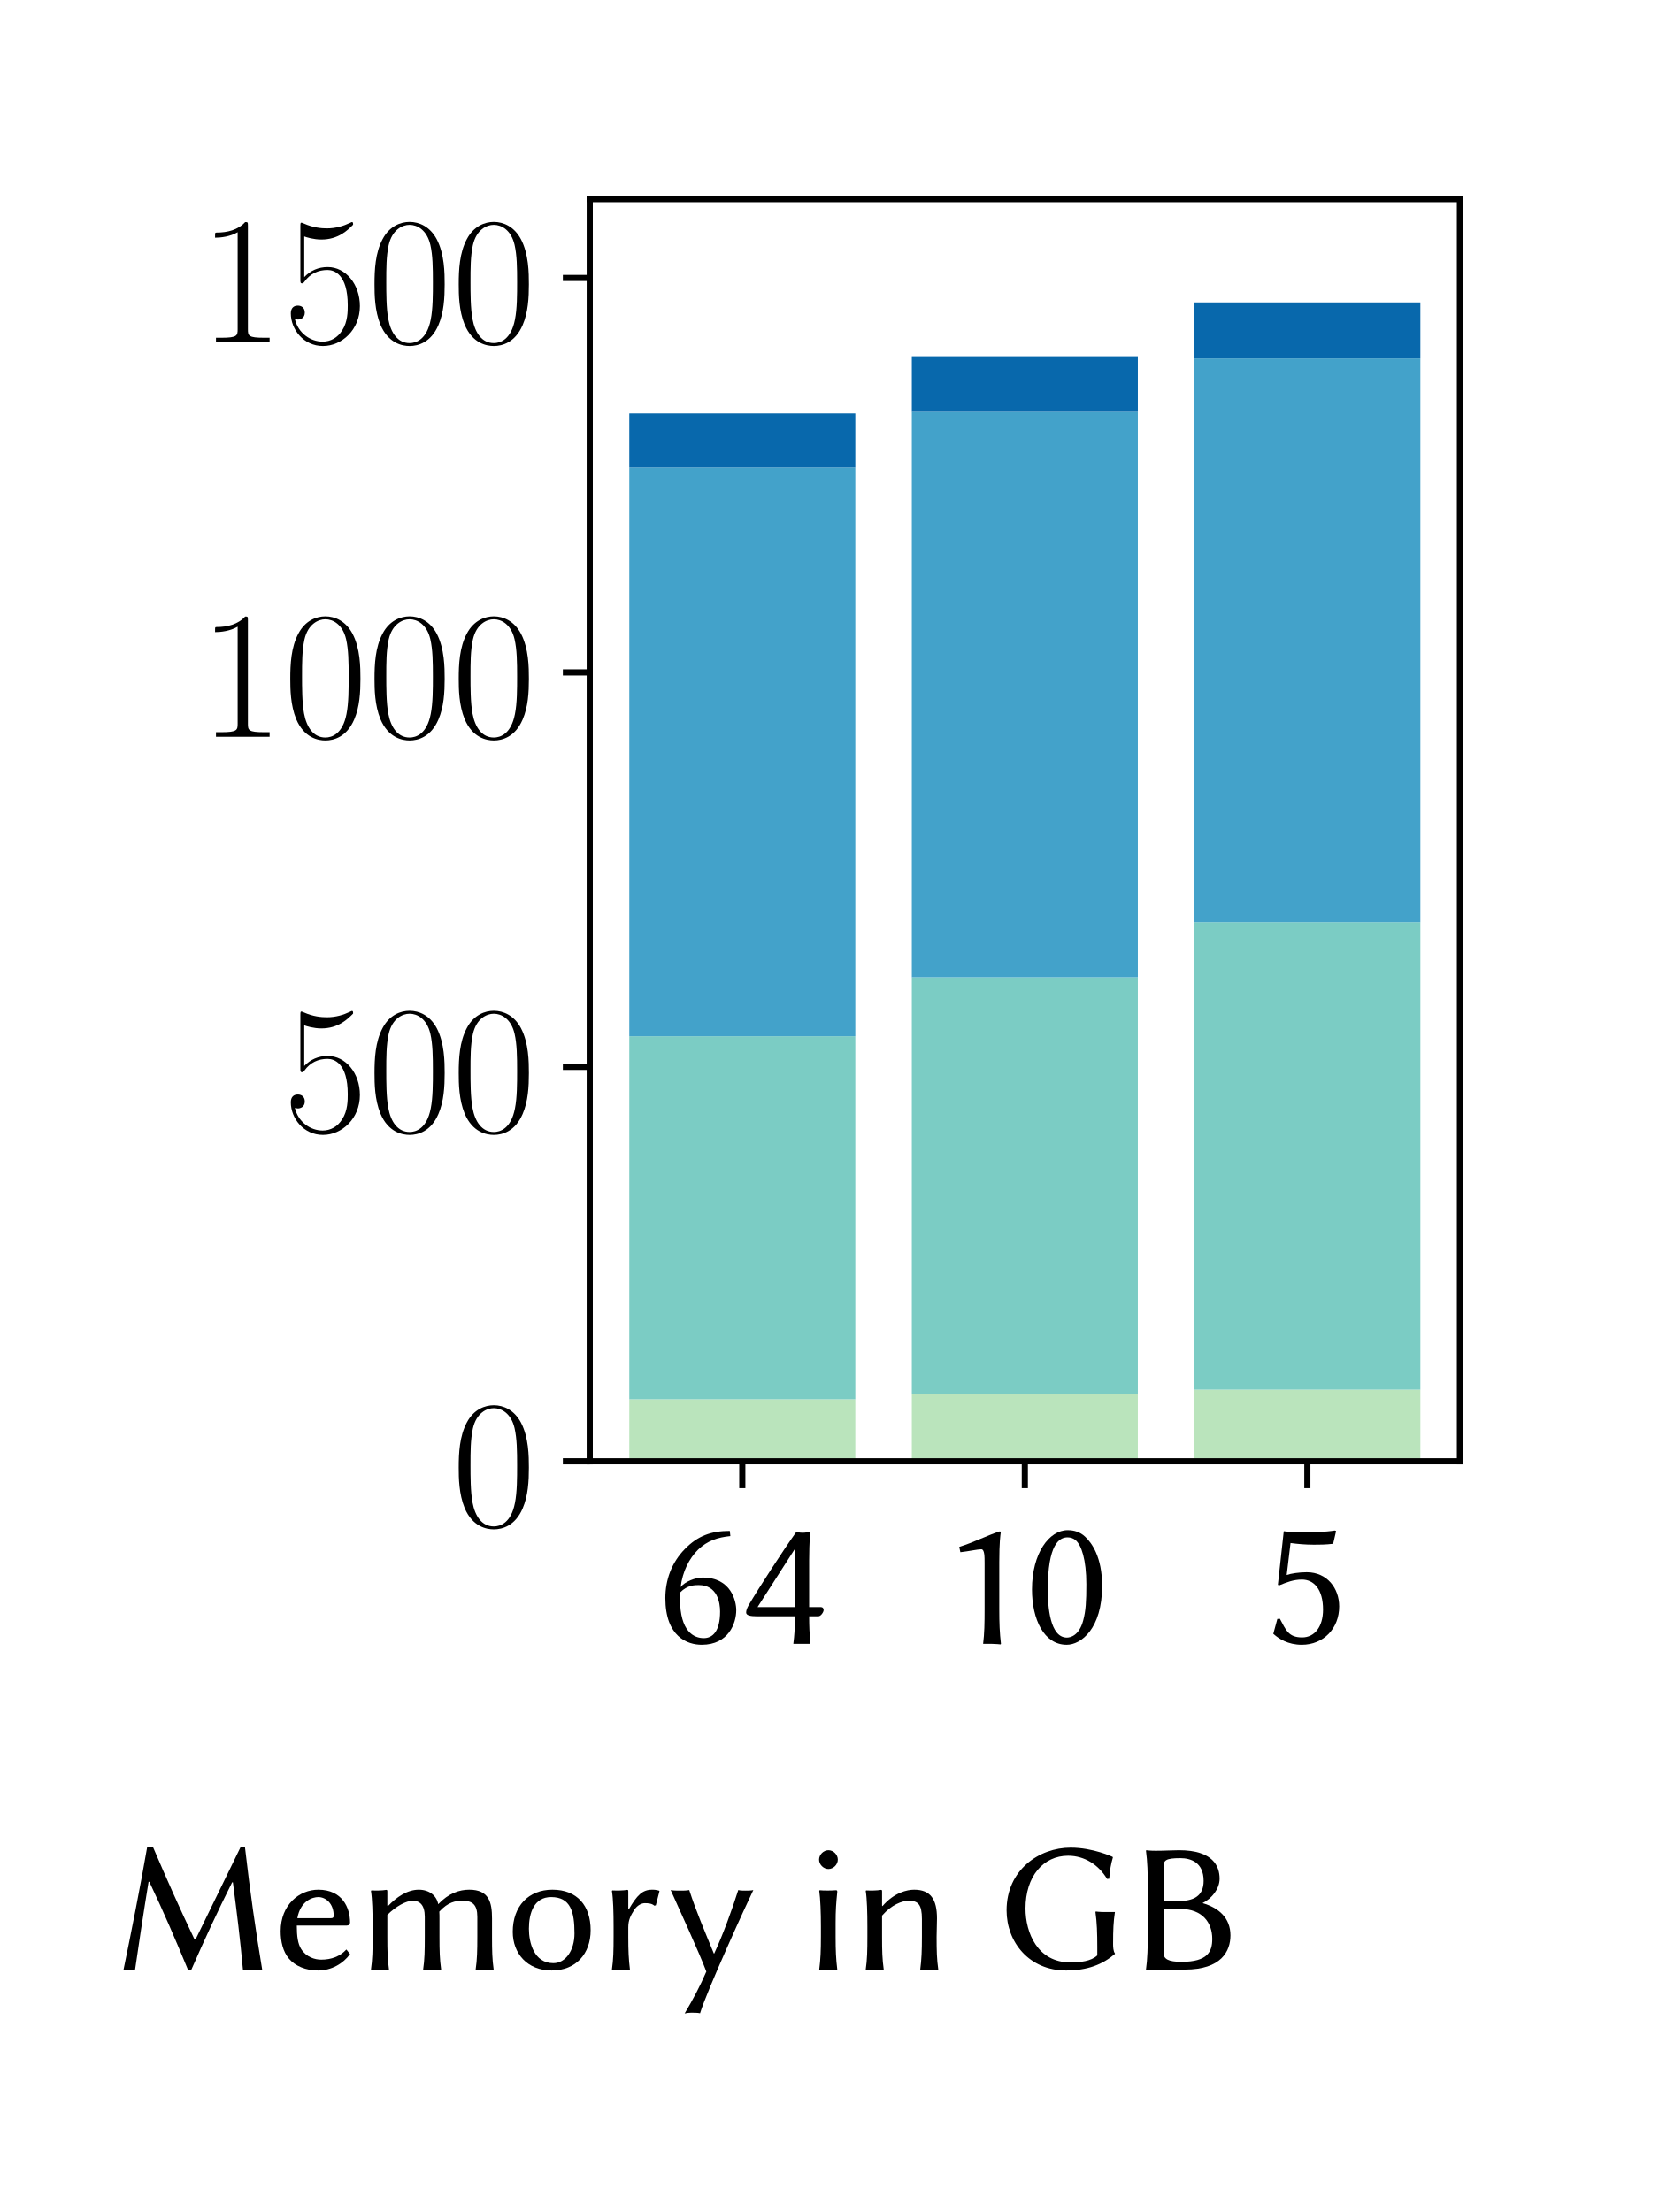
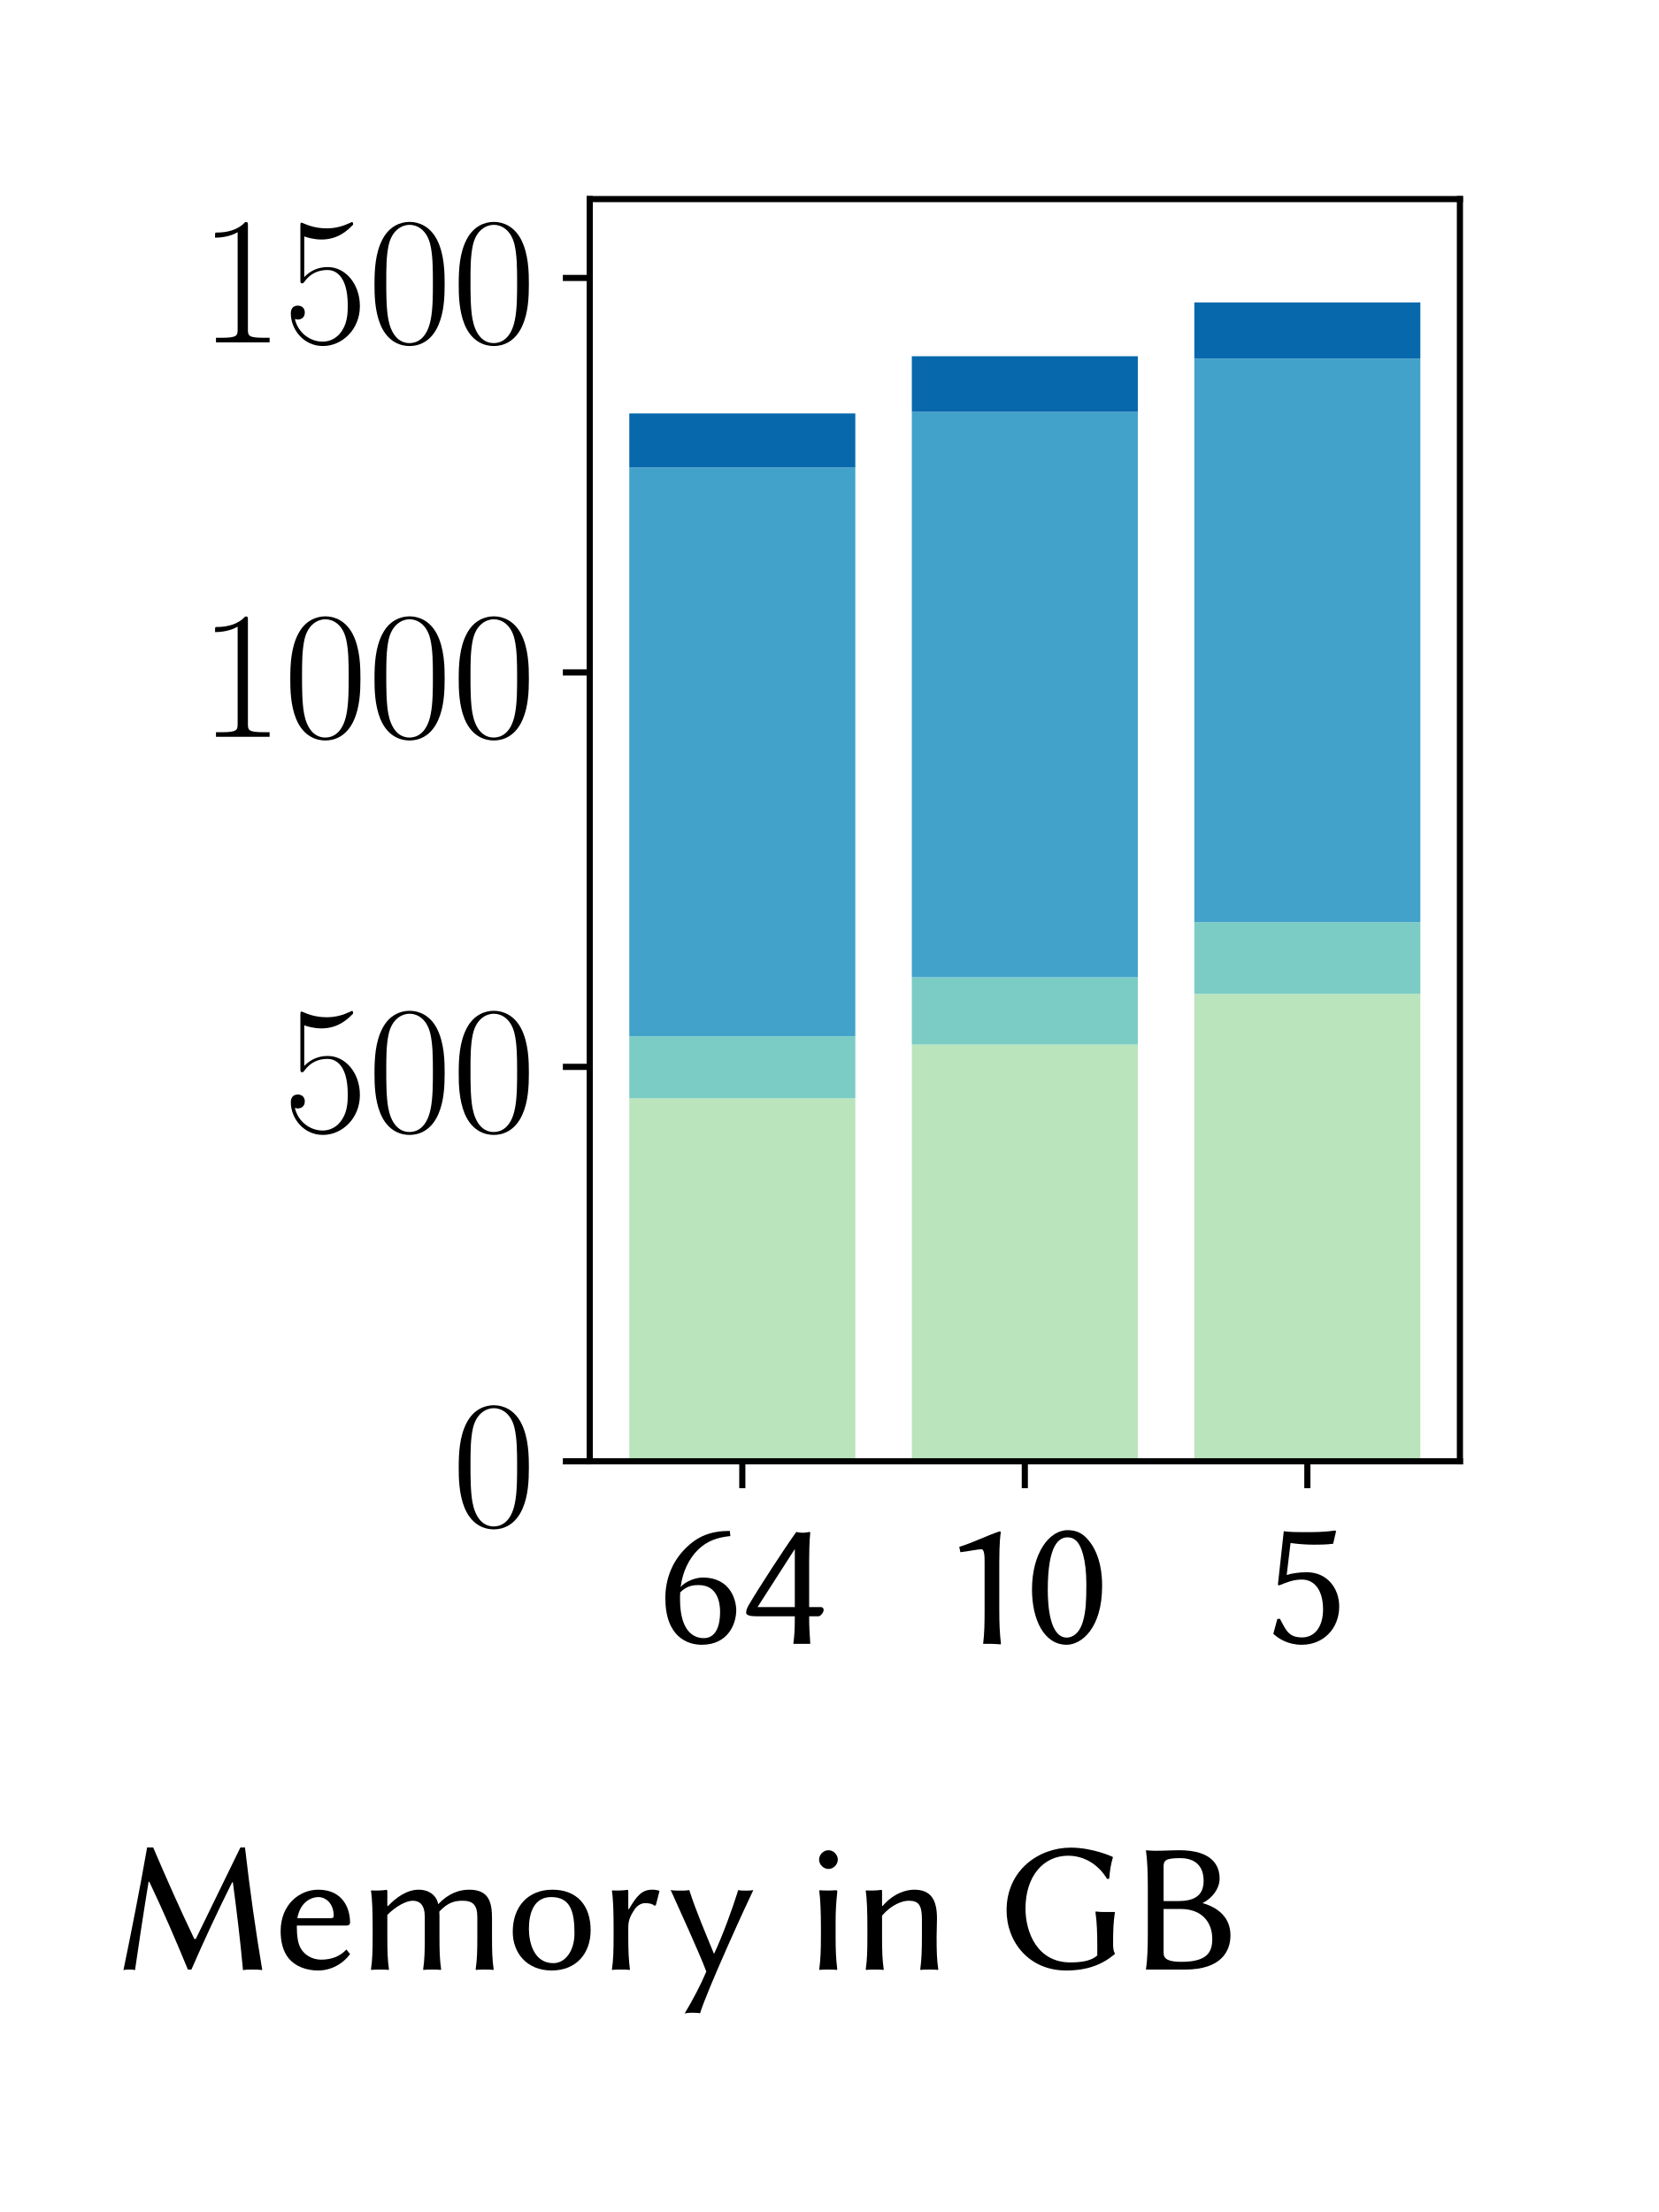
<svg xmlns="http://www.w3.org/2000/svg" xmlns:xlink="http://www.w3.org/1999/xlink" width="216pt" height="288pt" viewBox="0 0 216 288" version="1.1">
  <defs>
    <style type="text/css">*{stroke-linejoin: round; stroke-linecap: butt}</style>
  </defs>
  <g id="figure_1">
    <g id="patch_1">
      <path d="M 0 288  L 216 288  L 216 0  L 0 0  z " style="fill: #ffffff" />
    </g>
    <g id="axes_1">
      <g id="patch_2">
        <path d="M 76.783 190.26  L 190.08 190.26  L 190.08 25.92  L 76.783 25.92  z " style="fill: #ffffff" />
      </g>
      <g id="patch_3">
-         <path d="M 81.933 190.26  L 111.361 190.26  L 111.361 182.18  L 81.933 182.18  z " clip-path="url(#pfbc3ecb74e)" style="fill: #bae4bc" />
+         <path d="M 81.933 190.26  L 111.361 190.26  L 111.361 142.995  L 81.933 142.995  z " clip-path="url(#p6a8949bd4a)" style="fill: #bae4bc" />
      </g>
      <g id="patch_4">
-         <path d="M 118.718 190.26  L 148.145 190.26  L 148.145 181.502  L 118.718 181.502  z " clip-path="url(#pfbc3ecb74e)" style="fill: #bae4bc" />
+         <path d="M 118.718 190.26  L 148.145 190.26  L 148.145 135.998  L 118.718 135.998  z " clip-path="url(#p6a8949bd4a)" style="fill: #bae4bc" />
      </g>
      <g id="patch_5">
-         <path d="M 155.502 190.26  L 184.93 190.26  L 184.93 180.928  L 155.502 180.928  z " clip-path="url(#pfbc3ecb74e)" style="fill: #bae4bc" />
+         <path d="M 155.502 190.26  L 184.93 190.26  L 184.93 129.399  L 155.502 129.399  z " clip-path="url(#p6a8949bd4a)" style="fill: #bae4bc" />
      </g>
      <g id="patch_6">
-         <path d="M 81.933 182.18  L 111.361 182.18  L 111.361 134.915  L 81.933 134.915  z " clip-path="url(#pfbc3ecb74e)" style="fill: #7bccc4" />
+         <path d="M 81.933 142.995  L 111.361 142.995  L 111.361 134.915  L 81.933 134.915  z " clip-path="url(#p6a8949bd4a)" style="fill: #7bccc4" />
      </g>
      <g id="patch_7">
-         <path d="M 118.718 181.502  L 148.145 181.502  L 148.145 127.239  L 118.718 127.239  z " clip-path="url(#pfbc3ecb74e)" style="fill: #7bccc4" />
+         <path d="M 118.718 135.998  L 148.145 135.998  L 148.145 127.239  L 118.718 127.239  z " clip-path="url(#p6a8949bd4a)" style="fill: #7bccc4" />
      </g>
      <g id="patch_8">
-         <path d="M 155.502 180.928  L 184.93 180.928  L 184.93 120.066  L 155.502 120.066  z " clip-path="url(#pfbc3ecb74e)" style="fill: #7bccc4" />
+         <path d="M 155.502 129.399  L 184.93 129.399  L 184.93 120.066  L 155.502 120.066  z " clip-path="url(#p6a8949bd4a)" style="fill: #7bccc4" />
      </g>
      <g id="patch_9">
-         <path d="M 81.933 134.915  L 111.361 134.915  L 111.361 60.869  L 81.933 60.869  z " clip-path="url(#pfbc3ecb74e)" style="fill: #43a2ca" />
+         <path d="M 81.933 134.915  L 111.361 134.915  L 111.361 60.869  L 81.933 60.869  z " clip-path="url(#p6a8949bd4a)" style="fill: #43a2ca" />
      </g>
      <g id="patch_10">
-         <path d="M 118.718 127.239  L 148.145 127.239  L 148.145 53.626  L 118.718 53.626  z " clip-path="url(#pfbc3ecb74e)" style="fill: #43a2ca" />
+         <path d="M 118.718 127.239  L 148.145 127.239  L 148.145 53.626  L 118.718 53.626  z " clip-path="url(#p6a8949bd4a)" style="fill: #43a2ca" />
      </g>
      <g id="patch_11">
-         <path d="M 155.502 120.066  L 184.93 120.066  L 184.93 46.675  L 155.502 46.675  z " clip-path="url(#pfbc3ecb74e)" style="fill: #43a2ca" />
+         <path d="M 155.502 120.066  L 184.93 120.066  L 184.93 46.675  L 155.502 46.675  z " clip-path="url(#p6a8949bd4a)" style="fill: #43a2ca" />
      </g>
      <g id="patch_12">
-         <path d="M 81.933 60.869  L 111.361 60.869  L 111.361 53.83  L 81.933 53.83  z " clip-path="url(#pfbc3ecb74e)" style="fill: #0868ac" />
+         <path d="M 81.933 60.869  L 111.361 60.869  L 111.361 53.83  L 81.933 53.83  z " clip-path="url(#p6a8949bd4a)" style="fill: #0868ac" />
      </g>
      <g id="patch_13">
-         <path d="M 118.718 53.626  L 148.145 53.626  L 148.145 46.38  L 118.718 46.38  z " clip-path="url(#pfbc3ecb74e)" style="fill: #0868ac" />
+         <path d="M 118.718 53.626  L 148.145 53.626  L 148.145 46.38  L 118.718 46.38  z " clip-path="url(#p6a8949bd4a)" style="fill: #0868ac" />
      </g>
      <g id="patch_14">
-         <path d="M 155.502 46.675  L 184.93 46.675  L 184.93 39.373  L 155.502 39.373  z " clip-path="url(#pfbc3ecb74e)" style="fill: #0868ac" />
+         <path d="M 155.502 46.675  L 184.93 46.675  L 184.93 39.373  L 155.502 39.373  z " clip-path="url(#p6a8949bd4a)" style="fill: #0868ac" />
      </g>
      <g id="matplotlib.axis_1">
        <g id="xtick_1">
          <g id="line2d_1">
            <defs>
-               <path id="md6333fb134" d="M 0 0  L 0 3.5  " style="stroke: #000000; stroke-width: 0.8" />
+               <path id="m2b7ee0a6ba" d="M 0 0  L 0 3.5  " style="stroke: #000000; stroke-width: 0.8" />
            </defs>
            <g>
-               <use xlink:href="#md6333fb134" x="96.647" y="190.26" style="stroke: #000000; stroke-width: 0.8" />
+               <use xlink:href="#m2b7ee0a6ba" x="96.647" y="190.26" style="stroke: #000000; stroke-width: 0.8" />
            </g>
          </g>
          <g id="text_1">
            <g transform="translate(85.52833 214.0272) scale(0.24 -0.24)">
              <defs>
                <path id="LinBiolinumT-36" d="M 813 1794  C 1062 2048 1318 2048 1459 2048  C 2106 2048 2202 1438 2202 1127  C 2202 428 1939 199 1632 199  C 1293 199 806 423 806 1557  C 806 1621 806 1729 813 1794  z M 2560 3756  L 2541 3936  C 1882 3936 1414 3756 979 3309  C 512 2838 294 2224 294 1597  C 294 240 1069 -32 1562 -32  C 2496 -32 2765 715 2765 1174  C 2765 1481 2592 2311 1594 2311  C 1338 2311 979 2170 826 1978  C 896 2524 1126 2979 1434 3281  C 1760 3596 2118 3711 2560 3756  z " transform="scale(0.015625)" />
                <path id="LinBiolinumT-34" d="M 1830 960  C 1830 460 1818 331 1779 0  L 1786 0  C 1786 0 1984 0 2086 0  C 2189 0 2298 0 2355 0  C 2362 0 2368 13 2368 19  C 2342 388 2330 591 2330 960  L 2650 960  C 2739 960 2835 1108 2835 1178  C 2835 1236 2803 1281 2739 1281  L 2330 1281  L 2330 2918  C 2330 3131 2336 3575 2368 3872  C 2368 3885 2362 3898 2355 3898  C 2298 3898 2202 3872 2106 3872  C 2003 3872 1888 3898 1888 3898  C 1888 3898 1862 3879 1862 3872  C 1472 3331 550 1913 218 1341  C 154 1224 134 1154 134 1089  C 134 992 282 960 512 960  L 1830 960  z M 1830 3305  L 1830 1281  L 531 1281  L 1830 3305  z " transform="scale(0.015625)" />
              </defs>
              <use xlink:href="#LinBiolinumT-36" transform="scale(0.996264)" />
              <use xlink:href="#LinBiolinumT-34" transform="translate(46.32629 0) scale(0.996264)" />
            </g>
          </g>
        </g>
        <g id="xtick_2">
          <g id="line2d_2">
            <g>
-               <use xlink:href="#md6333fb134" x="133.431" y="190.26" style="stroke: #000000; stroke-width: 0.8" />
+               <use xlink:href="#m2b7ee0a6ba" x="133.431" y="190.26" style="stroke: #000000; stroke-width: 0.8" />
            </g>
          </g>
          <g id="text_2">
            <g transform="translate(122.3131 214.0272) scale(0.24 -0.24)">
              <defs>
                <path id="LinBiolinumT-31" d="M 2086 1214  L 2086 2845  C 2086 3539 2125 3796 2138 3886  C 2138 3918 2118 3918 2093 3918  C 1677 3784 1190 3534 691 3380  L 730 3194  C 1018 3226 1331 3296 1459 3296  C 1574 3296 1574 3040 1574 2808  L 1574 1214  C 1574 713 1568 367 1523 0  L 1530 0  C 1530 0 1709 0 1824 0  C 1952 0 2131 -19 2131 -19  L 2144 0  C 2099 386 2086 707 2086 1214  z " transform="scale(0.015625)" />
                <path id="LinBiolinumT-30" d="M 1491 3712  C 1600 3712 1702 3674 1773 3609  C 1971 3442 2144 2939 2144 2075  C 2144 1482 2125 1147 2035 817  C 1894 282 1581 218 1466 218  C 870 218 800 1321 800 1882  C 800 3474 1197 3712 1491 3712  z M 1459 -32  C 1952 -32 2694 515 2694 2023  C 2694 3028 2330 3524 2099 3737  C 1926 3898 1722 3962 1491 3962  C 851 3962 250 3163 250 1895  C 250 851 666 -32 1459 -32  z " transform="scale(0.015625)" />
              </defs>
              <use xlink:href="#LinBiolinumT-31" transform="scale(0.996264)" />
              <use xlink:href="#LinBiolinumT-30" transform="translate(46.32629 0) scale(0.996264)" />
            </g>
          </g>
        </g>
        <g id="xtick_3">
          <g id="line2d_3">
            <g>
-               <use xlink:href="#md6333fb134" x="170.216" y="190.26" style="stroke: #000000; stroke-width: 0.8" />
+               <use xlink:href="#m2b7ee0a6ba" x="170.216" y="190.26" style="stroke: #000000; stroke-width: 0.8" />
            </g>
          </g>
          <g id="text_3">
            <g transform="translate(164.6571 214.0272) scale(0.24 -0.24)">
              <defs>
                <path id="LinBiolinumT-35" d="M 1293 -32  C 2054 -32 2598 538 2598 1303  C 2598 1932 2182 2496 1466 2496  C 1203 2496 909 2451 768 2400  L 902 3514  C 1139 3482 1414 3456 1715 3456  C 1907 3456 2125 3456 2387 3488  L 2490 3931  L 2445 3950  C 2080 3893 1734 3893 1395 3893  C 1158 3893 883 3893 666 3925  L 461 2057  L 506 2038  C 762 2142 998 2240 1299 2240  C 1715 2240 2035 1901 2035 1193  C 2035 595 1741 224 1306 224  C 826 224 742 484 531 874  L 442 867  L 301 348  L 326 329  C 486 187 806 -32 1293 -32  z " transform="scale(0.015625)" />
              </defs>
              <use xlink:href="#LinBiolinumT-35" transform="scale(0.996264)" />
            </g>
          </g>
        </g>
        <g id="text_4">
          <g transform="translate(14.5405 256.4372) scale(0.24 -0.24)">
            <defs>
              <path id="LinBiolinumT-4d" d="M 1235 4256  C 1011 2957 659 1183 410 -19  C 480 0 544 0 621 0  C 691 0 742 0 813 -19  C 909 655 1126 2089 1286 3060  L 1312 3060  C 1798 2038 2246 996 2656 0  L 2778 0  C 3238 1054 3693 2032 4198 3041  L 4224 3041  C 4358 2025 4480 1047 4576 -19  C 4672 0 4794 0 4890 0  C 4986 0 5152 0 5248 -19  C 5018 1356 4826 2693 4646 4256  L 4486 4256  L 2931 1067  L 2880 1067  C 2374 2122 1920 3150 1446 4256  L 1235 4256  z " transform="scale(0.015625)" />
              <path id="LinBiolinumT-65" d="M 800 1792  C 909 2399 1331 2527 1530 2527  C 1786 2527 2067 2311 2067 1874  C 2067 1821 2042 1792 1978 1792  L 800 1792  z M 2509 700  C 2285 456 1984 346 1632 346  C 1414 346 1114 431 934 715  C 819 895 781 1160 781 1535  L 2522 1535  C 2592 1535 2637 1572 2637 1638  C 2637 2147 2374 2784 1530 2784  C 870 2784 218 2263 218 1341  C 218 984 294 633 506 382  C 723 124 1094 -32 1523 -32  C 1984 -32 2394 205 2637 540  L 2509 700  z " transform="scale(0.015625)" />
              <path id="LinBiolinumT-6d" d="M 1037 2231  L 1037 2717  C 1037 2765 1030 2778 998 2778  C 858 2752 627 2752 480 2759  L 467 2739  C 512 2466 525 1981 525 1503  L 525 1152  C 525 675 518 350 467 6  L 480 -13  C 557 0 704 0 781 0  C 858 0 1005 0 1082 -13  L 1094 6  C 1043 366 1037 662 1037 1142  L 1037 1907  C 1338 2209 1696 2399 1920 2399  C 2163 2399 2342 2260 2342 1837  L 2342 1142  C 2342 668 2336 347 2285 6  L 2298 -13  C 2374 0 2522 0 2598 0  C 2675 0 2822 0 2899 -13  L 2912 6  C 2861 366 2854 662 2854 1142  L 2854 1780  C 2854 1868 2854 1944 2848 2020  C 3155 2355 3411 2399 3661 2399  C 4006 2399 4173 2260 4173 1837  L 4173 1142  C 4173 668 4166 347 4115 6  L 4128 -13  C 4205 0 4352 0 4429 0  C 4506 0 4653 0 4730 -13  L 4742 6  C 4691 367 4685 664 4685 1144  L 4685 1778  C 4685 2341 4582 2784 3891 2784  C 3546 2784 3174 2662 2810 2279  C 2752 2586 2490 2784 2131 2784  C 1734 2784 1357 2529 1056 2210  L 1037 2231  z " transform="scale(0.015625)" />
              <path id="LinBiolinumT-6f" d="M 243 1316  C 243 563 749 -32 1600 -32  C 2445 -32 2957 551 2957 1373  C 2957 2226 2490 2784 1626 2784  C 787 2784 243 2207 243 1316  z M 1581 2527  C 2259 2527 2394 2015 2394 1260  C 2394 668 2086 224 1658 224  C 979 224 806 942 806 1423  C 806 1966 979 2527 1581 2527  z " transform="scale(0.015625)" />
              <path id="LinBiolinumT-72" d="M 1069 2114  L 1069 2718  C 1069 2765 1062 2778 1030 2778  C 890 2752 659 2752 512 2759  L 499 2739  C 544 2466 557 1981 557 1503  L 557 1152  C 557 675 550 350 499 6  L 512 -13  C 589 0 736 0 813 0  C 890 0 1037 0 1114 -13  L 1126 6  C 1082 366 1069 662 1069 1141  L 1069 1470  C 1069 1734 1152 1886 1286 2095  C 1382 2233 1523 2315 1645 2315  C 1773 2315 1894 2303 1978 2227  L 2029 2240  L 2157 2738  L 2131 2755  C 2022 2776 2016 2784 1901 2784  C 1555 2784 1370 2586 1088 2101  L 1069 2114  z " transform="scale(0.015625)" />
              <path id="LinBiolinumT-79" d="M 179 2772  C 435 2200 1197 541 1421 -70  C 1216 -552 954 -1048 666 -1530  C 730 -1515 826 -1504 890 -1504  C 954 -1504 1139 -1504 1203 -1523  C 1446 -720 2848 2342 3059 2772  C 2995 2752 2848 2752 2784 2752  C 2720 2752 2598 2752 2534 2772  C 2304 2045 2003 1223 1696 560  L 1683 560  C 1370 1326 1062 2039 826 2772  C 742 2752 602 2752 512 2752  C 429 2752 269 2752 179 2772  z " transform="scale(0.015625)" />
              <path id="LinBiolinumT-69" d="M 512 3833  C 512 3660 666 3506 838 3506  C 1011 3506 1165 3660 1165 3833  C 1165 4006 1011 4160 838 4160  C 666 4160 512 4006 512 3833  z M 576 1506  L 576 1155  C 576 676 563 351 518 6  L 531 -13  C 608 0 755 0 832 0  C 909 0 1056 0 1133 -13  L 1146 6  C 1101 370 1088 670 1088 1155  L 1088 1609  C 1088 2088 1107 2318 1146 2707  C 1146 2759 1139 2765 1088 2765  C 941 2752 666 2752 531 2765  L 518 2745  C 557 2471 576 1985 576 1506  z " transform="scale(0.015625)" />
              <path id="LinBiolinumT-6e" d="M 2944 1144  C 2944 1348 2957 1581 2957 1784  C 2957 2442 2739 2784 2163 2784  C 1920 2784 1466 2688 1056 2210  L 1043 2231  L 1043 2717  C 1043 2765 1037 2778 1005 2778  C 864 2752 634 2752 486 2759  L 474 2739  C 518 2466 531 1981 531 1503  L 531 1152  C 531 675 525 350 474 6  L 486 -13  C 563 0 710 0 787 0  C 864 0 1011 0 1088 -13  L 1101 6  C 1050 366 1043 662 1043 1142  L 1043 1881  C 1370 2260 1741 2399 1971 2399  C 2298 2399 2432 2273 2432 1761  L 2432 1142  C 2432 668 2419 347 2374 6  L 2387 -13  C 2464 0 2611 0 2688 0  C 2765 0 2912 0 2989 -13  L 3002 6  C 2950 367 2944 664 2944 1144  z " transform="scale(0.015625)" />
              <path id="LinBiolinumT-47" d="M 3494 783  L 3494 494  C 3277 289 2899 250 2554 250  C 1414 250 992 1282 992 2128  C 992 3250 1613 3968 2477 3968  C 3053 3968 3546 3647 3834 3160  L 3910 3166  C 3936 3493 3968 3667 4038 3910  L 4026 3930  C 4026 3930 3347 4250 2566 4250  C 1466 4250 333 3474 333 2064  C 333 956 1120 -32 2406 -32  C 3155 -32 3680 180 4109 545  L 4109 564  C 4051 635 4045 803 4045 873  L 4045 912  C 4045 1395 4058 1665 4109 2006  L 4102 2006  C 4102 2006 3994 2006 3770 2006  C 3552 2006 3443 2025 3443 2025  L 3430 2006  C 3482 1639 3494 1266 3494 783  z " transform="scale(0.015625)" />
              <path id="LinBiolinumT-42" d="M 1216 3590  C 1216 3801 1280 3884 1798 3884  C 2157 3884 2611 3743 2611 3091  C 2611 2548 2246 2387 1715 2387  L 1216 2387  L 1216 3590  z M 1216 2112  L 1811 2112  C 2560 2112 2912 1644 2912 1069  C 2912 628 2758 270 1837 270  C 1389 270 1216 366 1216 576  L 1216 2112  z M 941 4141  C 723 4141 614 4160 614 4160  L 602 4141  C 653 3775 666 3338 666 2857  L 666 1284  C 666 803 653 346 602 0  L 608 0  C 608 0 717 0 941 0  C 1338 0 1389 0 1958 0  C 3232 0 3546 645 3546 1193  C 3546 1806 3130 2158 2573 2317  C 2899 2477 3168 2816 3168 3168  C 3168 3597 2944 4160 1754 4160  C 1530 4160 1261 4141 941 4141  z " transform="scale(0.015625)" />
            </defs>
            <use xlink:href="#LinBiolinumT-4d" transform="scale(0.996264)" />
            <use xlink:href="#LinBiolinumT-65" transform="translate(88.26895 0) scale(0.996264)" />
            <use xlink:href="#LinBiolinumT-6d" transform="translate(133.3997 0) scale(0.996264)" />
            <use xlink:href="#LinBiolinumT-6f" transform="translate(213.7982 0) scale(0.996264)" />
            <use xlink:href="#LinBiolinumT-72" transform="translate(263.6114 0) scale(0.996264)" />
            <use xlink:href="#LinBiolinumT-79" transform="translate(300.4732 0) scale(0.996264)" />
            <use xlink:href="#LinBiolinumT-69" transform="translate(375.7907 0) scale(0.996264)" />
            <use xlink:href="#LinBiolinumT-6e" transform="translate(401.6936 0) scale(0.996264)" />
            <use xlink:href="#LinBiolinumT-47" transform="translate(480.2987 0) scale(0.996264)" />
            <use xlink:href="#LinBiolinumT-42" transform="translate(551.7309 0) scale(0.996264)" />
          </g>
        </g>
      </g>
      <g id="matplotlib.axis_2">
        <g id="ytick_1">
          <g id="line2d_4">
            <defs>
-               <path id="m2c4472dc32" d="M 0 0  L -3.5 0  " style="stroke: #000000; stroke-width: 0.8" />
+               <path id="m738d03db7e" d="M 0 0  L -3.5 0  " style="stroke: #000000; stroke-width: 0.8" />
            </defs>
            <g>
-               <use xlink:href="#m2c4472dc32" x="76.783" y="190.26" style="stroke: #000000; stroke-width: 0.8" />
+               <use xlink:href="#m738d03db7e" x="76.783" y="190.26" style="stroke: #000000; stroke-width: 0.8" />
            </g>
          </g>
          <g id="text_5">
            <g transform="translate(58.81714 198.6436) scale(0.24 -0.24)">
              <defs>
                <path id="CMR17-30" d="M 2688 2025  C 2688 2416 2682 3080 2413 3591  C 2176 4039 1798 4198 1466 4198  C 1158 4198 768 4058 525 3597  C 269 3118 243 2524 243 2025  C 243 1661 250 1106 448 619  C 723 -39 1216 -128 1466 -128  C 1760 -128 2208 -7 2470 600  C 2662 1042 2688 1559 2688 2025  z M 1466 -26  C 1056 -26 813 325 723 812  C 653 1188 653 1738 653 2096  C 653 2588 653 2997 736 3387  C 858 3929 1216 4096 1466 4096  C 1728 4096 2067 3923 2189 3400  C 2272 3036 2278 2607 2278 2096  C 2278 1680 2278 1169 2202 792  C 2067 95 1690 -26 1466 -26  z " transform="scale(0.015625)" />
              </defs>
              <use xlink:href="#CMR17-30" transform="scale(0.996264)" />
            </g>
          </g>
        </g>
        <g id="ytick_2">
          <g id="line2d_5">
            <g>
-               <use xlink:href="#m2c4472dc32" x="76.783" y="138.904" style="stroke: #000000; stroke-width: 0.8" />
+               <use xlink:href="#m738d03db7e" x="76.783" y="138.904" style="stroke: #000000; stroke-width: 0.8" />
            </g>
          </g>
          <g id="text_6">
            <g transform="translate(36.88571 147.2874) scale(0.24 -0.24)">
              <defs>
                <path id="CMR17-35" d="M 730 3692  C 794 3666 1056 3584 1325 3584  C 1920 3584 2246 3911 2432 4100  C 2432 4157 2432 4192 2394 4192  C 2387 4192 2374 4192 2323 4163  C 2099 4058 1837 3973 1517 3973  C 1325 3973 1037 3999 723 4139  C 653 4171 640 4171 634 4171  C 602 4171 595 4164 595 4037  L 595 2203  C 595 2089 595 2057 659 2057  C 691 2057 704 2070 736 2114  C 941 2401 1222 2522 1542 2522  C 1766 2522 2246 2382 2246 1289  C 2246 1085 2246 715 2054 421  C 1894 159 1645 25 1370 25  C 947 25 518 320 403 814  C 429 807 480 795 506 795  C 589 795 749 840 749 1038  C 749 1210 627 1280 506 1280  C 358 1280 262 1190 262 1011  C 262 454 704 -128 1382 -128  C 2042 -128 2669 440 2669 1264  C 2669 2030 2170 2624 1549 2624  C 1222 2624 947 2503 730 2274  L 730 3692  z " transform="scale(0.015625)" />
              </defs>
              <use xlink:href="#CMR17-35" transform="scale(0.996264)" />
              <use xlink:href="#CMR17-30" transform="translate(45.69048 0) scale(0.996264)" />
              <use xlink:href="#CMR17-30" transform="translate(91.38095 0) scale(0.996264)" />
            </g>
          </g>
        </g>
        <g id="ytick_3">
          <g id="line2d_6">
            <g>
-               <use xlink:href="#m2c4472dc32" x="76.783" y="87.548" style="stroke: #000000; stroke-width: 0.8" />
+               <use xlink:href="#m738d03db7e" x="76.783" y="87.548" style="stroke: #000000; stroke-width: 0.8" />
            </g>
          </g>
          <g id="text_7">
            <g transform="translate(25.92 95.93109) scale(0.24 -0.24)">
              <defs>
                <path id="CMR17-31" d="M 1702 4058  C 1702 4192 1696 4192 1606 4192  C 1357 3916 979 3827 621 3827  C 602 3827 570 3827 563 3808  C 557 3795 557 3782 557 3648  C 755 3648 1088 3686 1344 3839  L 1344 461  C 1344 236 1331 160 781 160  L 589 160  L 589 0  C 896 0 1216 0 1523 0  C 1830 0 2150 0 2458 0  L 2458 160  L 2266 160  C 1715 160 1702 230 1702 458  L 1702 4058  z " transform="scale(0.015625)" />
              </defs>
              <use xlink:href="#CMR17-31" transform="scale(0.996264)" />
              <use xlink:href="#CMR17-30" transform="translate(45.69048 0) scale(0.996264)" />
              <use xlink:href="#CMR17-30" transform="translate(91.38095 0) scale(0.996264)" />
              <use xlink:href="#CMR17-30" transform="translate(137.0714 0) scale(0.996264)" />
            </g>
          </g>
        </g>
        <g id="ytick_4">
          <g id="line2d_7">
            <g>
-               <use xlink:href="#m2c4472dc32" x="76.783" y="36.191" style="stroke: #000000; stroke-width: 0.8" />
+               <use xlink:href="#m738d03db7e" x="76.783" y="36.191" style="stroke: #000000; stroke-width: 0.8" />
            </g>
          </g>
          <g id="text_8">
            <g transform="translate(25.92 44.57482) scale(0.24 -0.24)">
              <use xlink:href="#CMR17-31" transform="scale(0.996264)" />
              <use xlink:href="#CMR17-35" transform="translate(45.69048 0) scale(0.996264)" />
              <use xlink:href="#CMR17-30" transform="translate(91.38095 0) scale(0.996264)" />
              <use xlink:href="#CMR17-30" transform="translate(137.0714 0) scale(0.996264)" />
            </g>
          </g>
        </g>
      </g>
      <g id="patch_15">
        <path d="M 76.783 190.26  L 76.783 25.92  " style="fill: none; stroke: #000000; stroke-width: 0.8; stroke-linejoin: miter; stroke-linecap: square" />
      </g>
      <g id="patch_16">
        <path d="M 190.08 190.26  L 190.08 25.92  " style="fill: none; stroke: #000000; stroke-width: 0.8; stroke-linejoin: miter; stroke-linecap: square" />
      </g>
      <g id="patch_17">
        <path d="M 76.783 190.26  L 190.08 190.26  " style="fill: none; stroke: #000000; stroke-width: 0.8; stroke-linejoin: miter; stroke-linecap: square" />
      </g>
      <g id="patch_18">
        <path d="M 76.783 25.92  L 190.08 25.92  " style="fill: none; stroke: #000000; stroke-width: 0.8; stroke-linejoin: miter; stroke-linecap: square" />
      </g>
    </g>
  </g>
  <defs>
-     <clipPath id="pfbc3ecb74e">
+     <clipPath id="p6a8949bd4a">
      <rect x="76.783" y="25.92" width="113.297" height="164.34" />
    </clipPath>
  </defs>
</svg>
